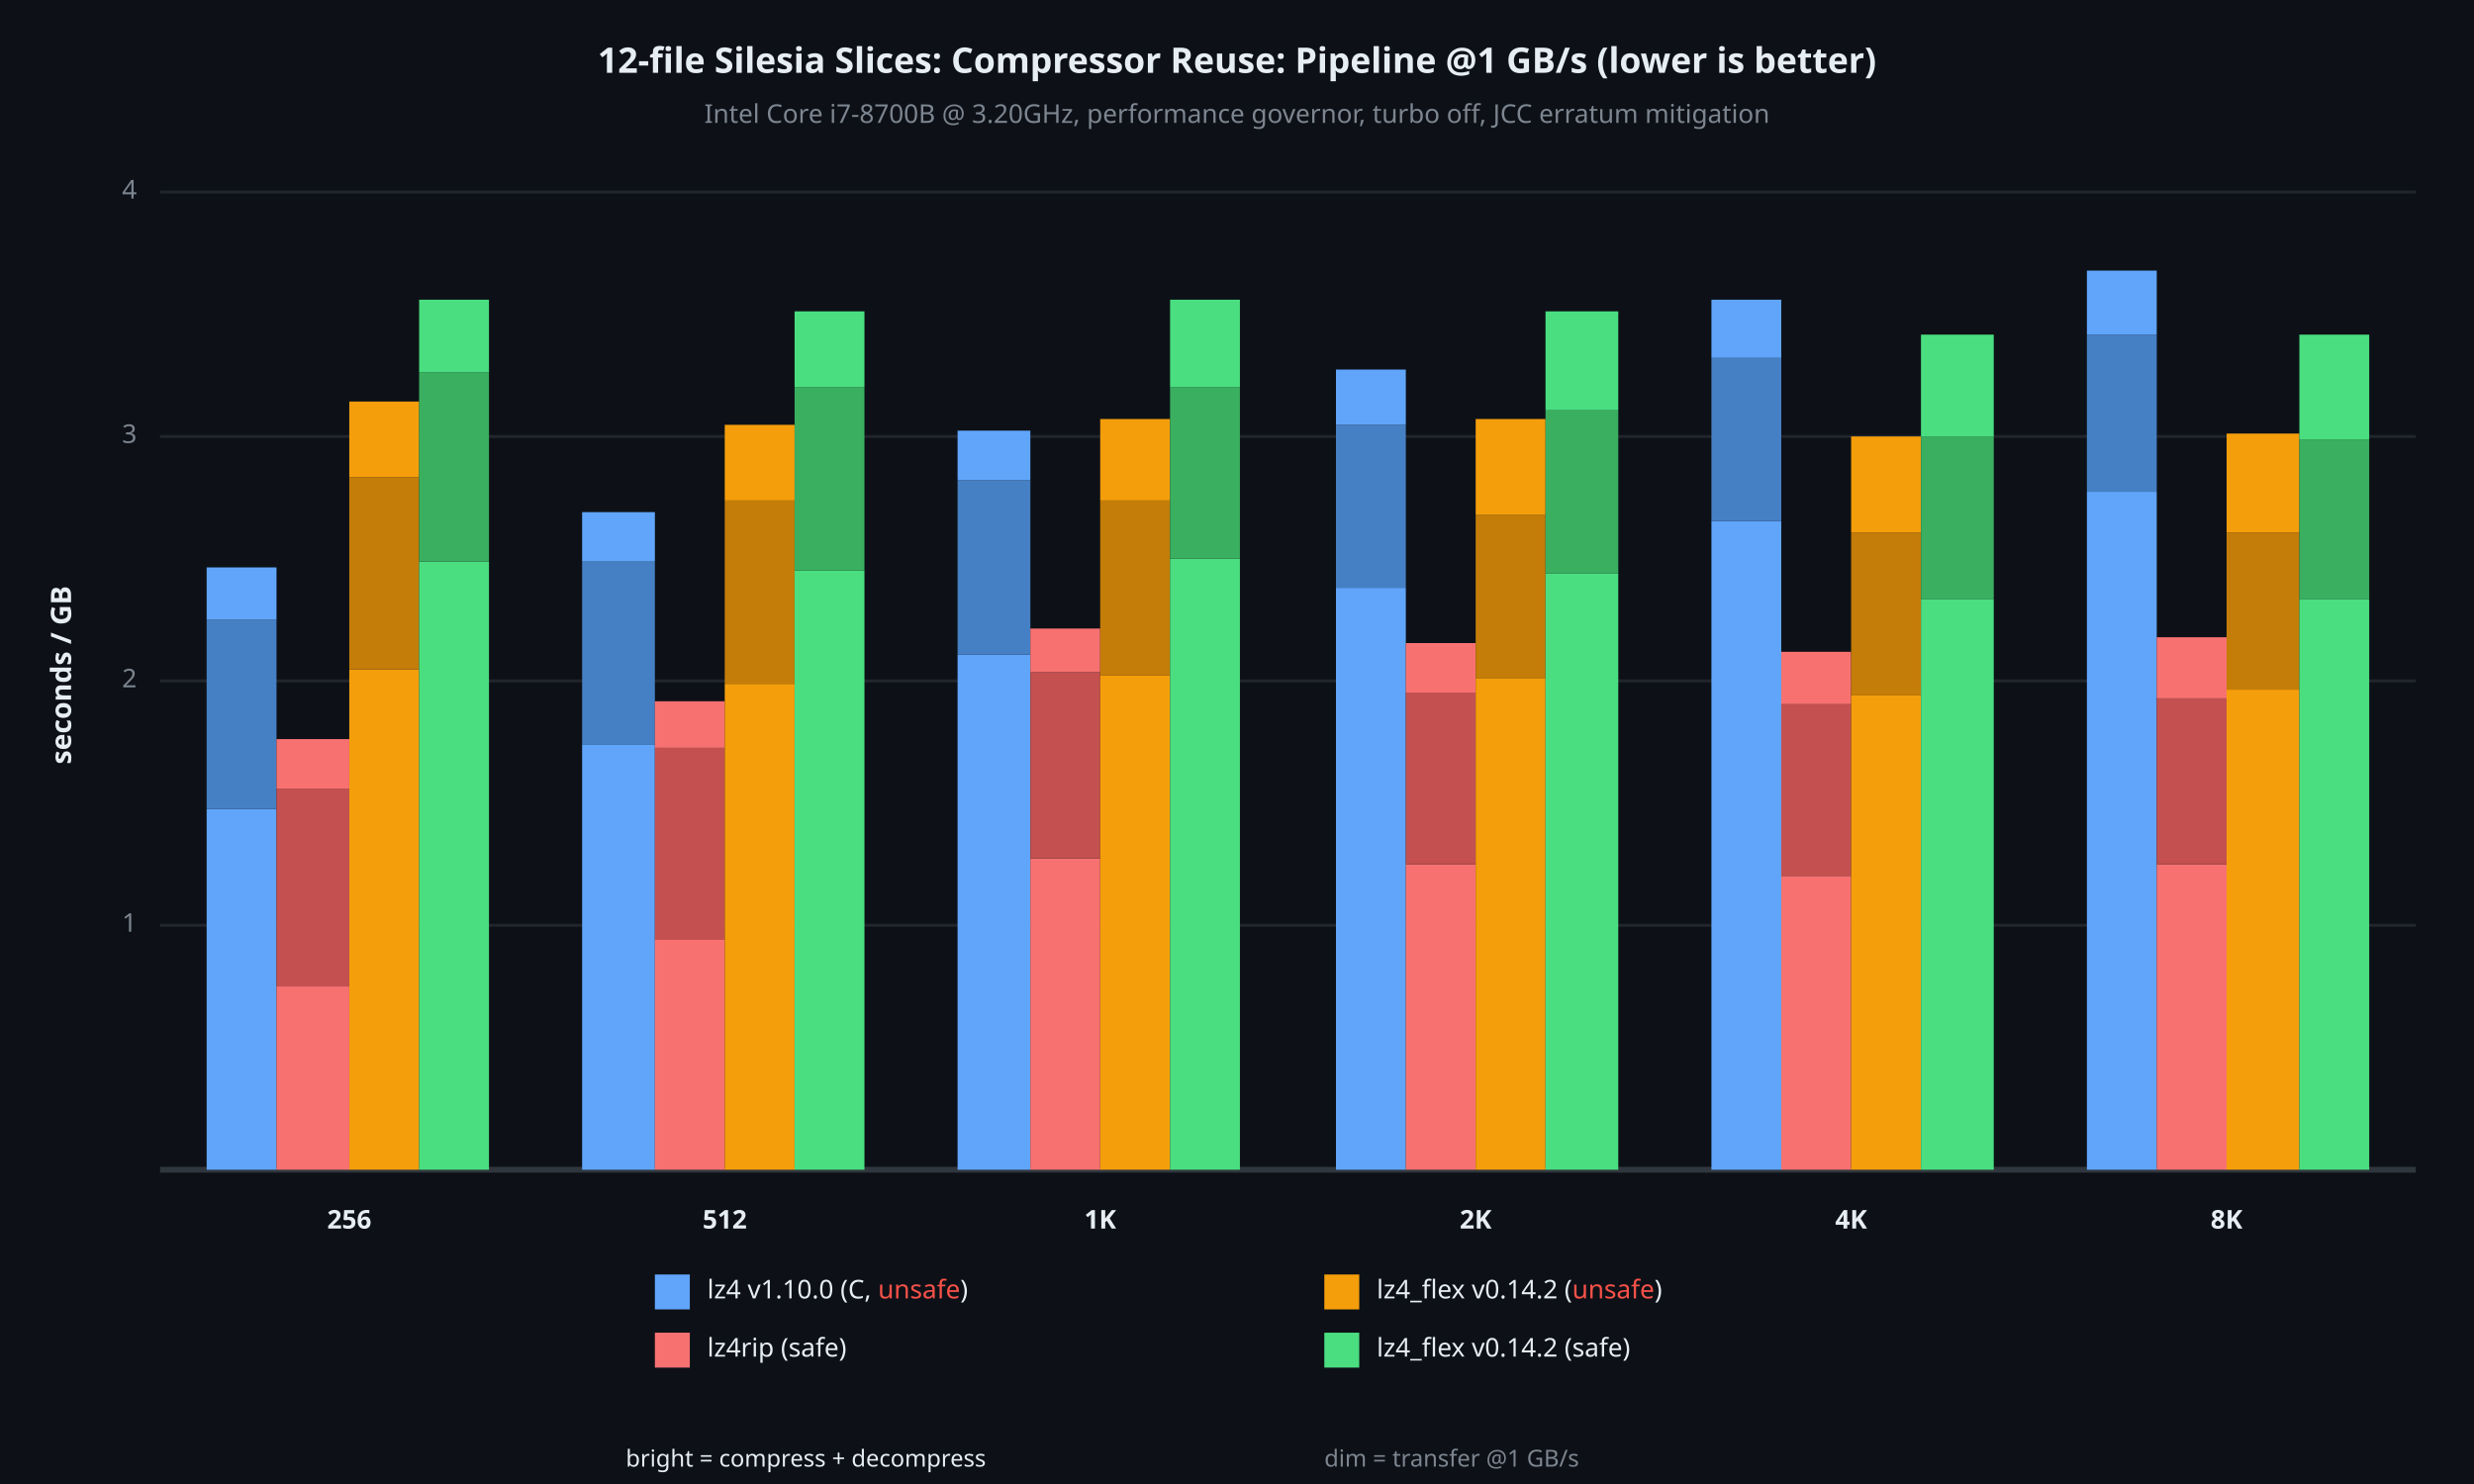
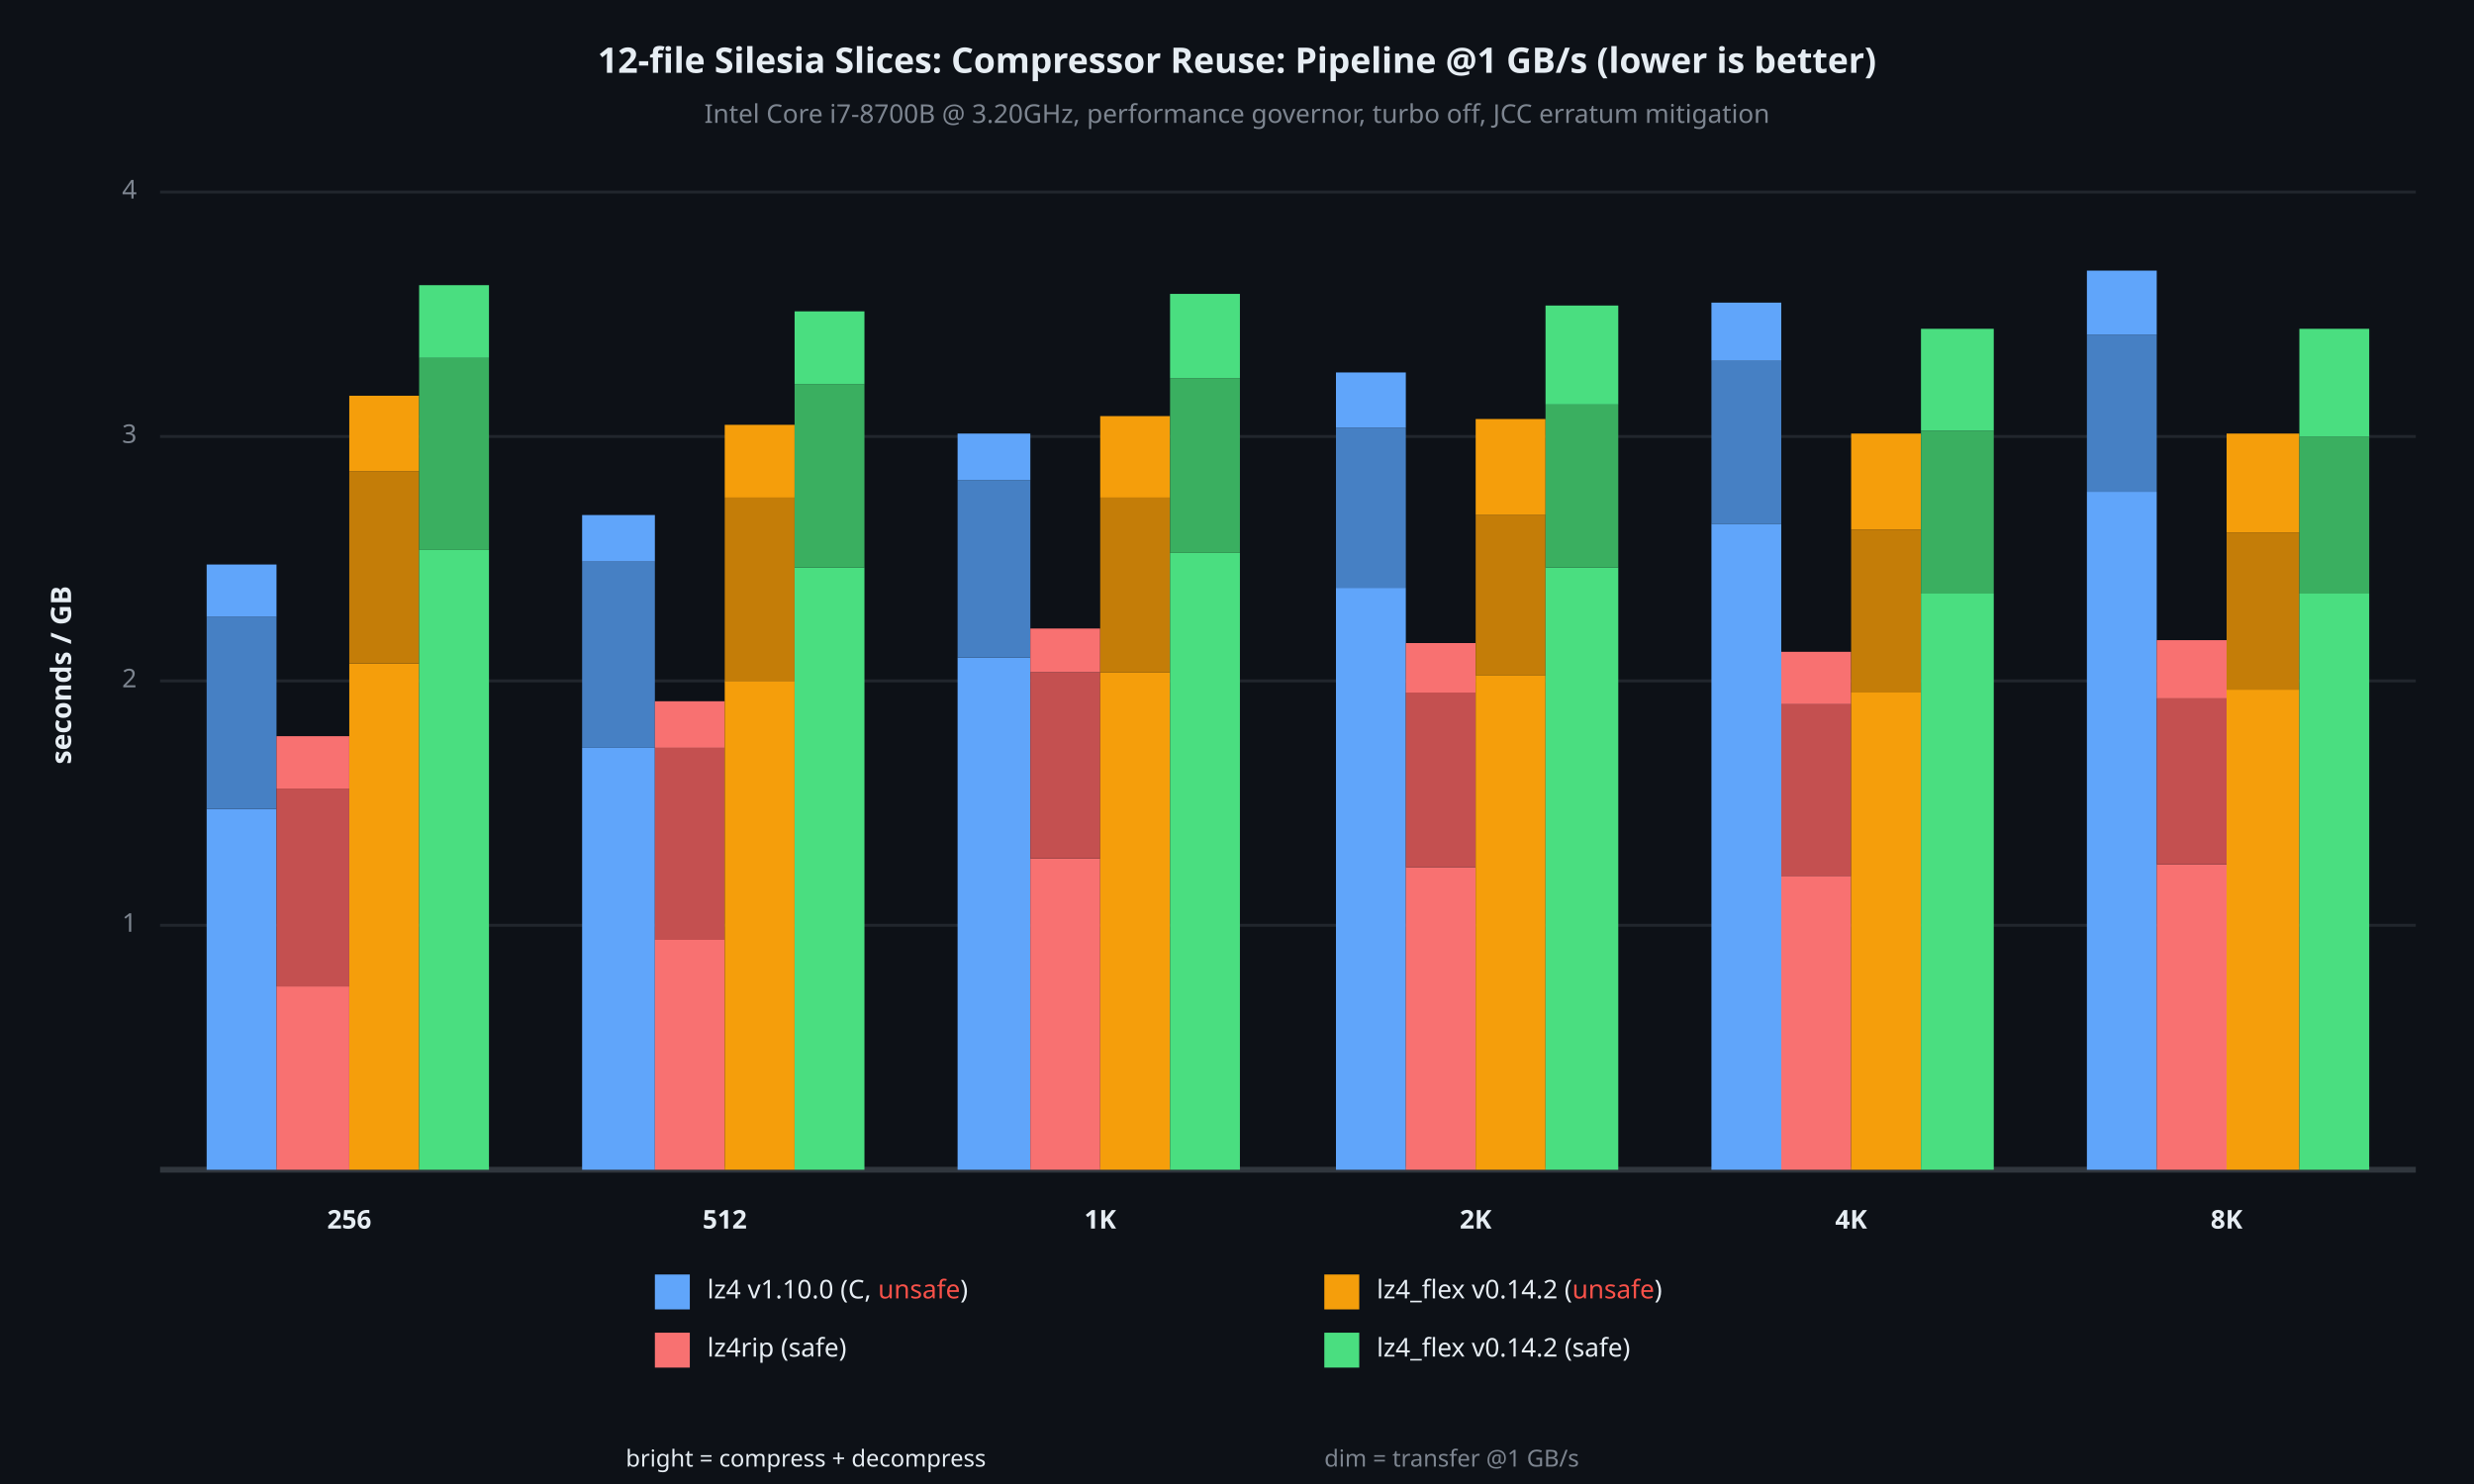
<svg xmlns="http://www.w3.org/2000/svg" viewBox="0 0 850 510" font-family="system-ui, -apple-system, sans-serif">
  <rect x="0" y="0" width="850" height="510" opacity="1" fill="#0D1117" stroke="none" />
  <text x="425" y="22" dy="0.5ex" text-anchor="middle" font-family="sans-serif" font-size="12.097" opacity="1" fill="#E6EDF3" font-weight="bold">
12-file Silesia Slices: Compressor Reuse: Pipeline @1 GB/s (lower is better)
</text>
  <text x="425" y="40" dy="0.5ex" text-anchor="middle" font-family="sans-serif" font-size="8.871" opacity="1" fill="#7D8590">
Intel Core i7-8700B @ 3.20GHz, performance governor, turbo off, JCC erratum mitigation
</text>
  <text x="22" y="232" dy="0.5ex" text-anchor="middle" font-family="sans-serif" font-size="9.677" opacity="1" fill="#E6EDF3" font-weight="bold" transform="rotate(270, 22, 232)">
seconds / GB
</text>
  <polyline fill="none" opacity="1" stroke="#21262D" stroke-width="1" points="55,318 830,318 " />
  <text x="47" y="318" dy="0.5ex" text-anchor="end" font-family="sans-serif" font-size="8.871" opacity="1" fill="#7D8590">
1
</text>
  <polyline fill="none" opacity="1" stroke="#21262D" stroke-width="1" points="55,234 830,234 " />
  <text x="47" y="234" dy="0.5ex" text-anchor="end" font-family="sans-serif" font-size="8.871" opacity="1" fill="#7D8590">
2
</text>
  <polyline fill="none" opacity="1" stroke="#21262D" stroke-width="1" points="55,150 830,150 " />
  <text x="47" y="150" dy="0.5ex" text-anchor="end" font-family="sans-serif" font-size="8.871" opacity="1" fill="#7D8590">
3
</text>
  <polyline fill="none" opacity="1" stroke="#21262D" stroke-width="1" points="55,66 830,66 " />
  <text x="47" y="66" dy="0.5ex" text-anchor="end" font-family="sans-serif" font-size="8.871" opacity="1" fill="#7D8590">
4
</text>
  <polyline fill="none" opacity="1" stroke="#30363D" stroke-width="2" points="55,402 830,402 " />
  <rect x="71" y="278" width="24" height="124" opacity="1" fill="#60A5FA" stroke="none" />
-   <rect x="71" y="213" width="24" height="65" opacity="1" fill="#4680C4" stroke="none" />
-   <rect x="71" y="195" width="24" height="18" opacity="1" fill="#60A5FA" stroke="none" />
+   <rect x="71" y="212" width="24" height="66" opacity="1" fill="#4680C4" stroke="none" />
+   <rect x="71" y="194" width="24" height="18" opacity="1" fill="#60A5FA" stroke="none" />
  <rect x="95" y="339" width="25" height="63" opacity="1" fill="#F87171" stroke="none" />
  <rect x="95" y="271" width="25" height="68" opacity="1" fill="#C45050" stroke="none" />
-   <rect x="95" y="254" width="25" height="17" opacity="1" fill="#F87171" stroke="none" />
-   <rect x="120" y="230" width="24" height="172" opacity="1" fill="#F59E0B" stroke="none" />
-   <rect x="120" y="164" width="24" height="66" opacity="1" fill="#C47D08" stroke="none" />
-   <rect x="120" y="138" width="24" height="26" opacity="1" fill="#F59E0B" stroke="none" />
-   <rect x="144" y="193" width="24" height="209" opacity="1" fill="#4ADE80" stroke="none" />
-   <rect x="144" y="128" width="24" height="65" opacity="1" fill="#3AAF60" stroke="none" />
-   <rect x="144" y="103" width="24" height="25" opacity="1" fill="#4ADE80" stroke="none" />
+   <rect x="95" y="253" width="25" height="18" opacity="1" fill="#F87171" stroke="none" />
+   <rect x="120" y="228" width="24" height="174" opacity="1" fill="#F59E0B" stroke="none" />
+   <rect x="120" y="162" width="24" height="66" opacity="1" fill="#C47D08" stroke="none" />
+   <rect x="120" y="136" width="24" height="26" opacity="1" fill="#F59E0B" stroke="none" />
+   <rect x="144" y="189" width="24" height="213" opacity="1" fill="#4ADE80" stroke="none" />
+   <rect x="144" y="123" width="24" height="66" opacity="1" fill="#3AAF60" stroke="none" />
+   <rect x="144" y="98" width="24" height="25" opacity="1" fill="#4ADE80" stroke="none" />
  <text x="120" y="420" dy="0.5ex" text-anchor="middle" font-family="sans-serif" font-size="8.871" opacity="1" fill="#E6EDF3" font-weight="bold">
256
</text>
-   <rect x="200" y="256" width="25" height="146" opacity="1" fill="#60A5FA" stroke="none" />
-   <rect x="200" y="193" width="25" height="63" opacity="1" fill="#4680C4" stroke="none" />
-   <rect x="200" y="176" width="25" height="17" opacity="1" fill="#60A5FA" stroke="none" />
+   <rect x="200" y="257" width="25" height="145" opacity="1" fill="#60A5FA" stroke="none" />
+   <rect x="200" y="193" width="25" height="64" opacity="1" fill="#4680C4" stroke="none" />
+   <rect x="200" y="177" width="25" height="16" opacity="1" fill="#60A5FA" stroke="none" />
  <rect x="225" y="323" width="24" height="79" opacity="1" fill="#F87171" stroke="none" />
  <rect x="225" y="257" width="24" height="66" opacity="1" fill="#C45050" stroke="none" />
  <rect x="225" y="241" width="24" height="16" opacity="1" fill="#F87171" stroke="none" />
-   <rect x="249" y="235" width="24" height="167" opacity="1" fill="#F59E0B" stroke="none" />
-   <rect x="249" y="172" width="24" height="63" opacity="1" fill="#C47D08" stroke="none" />
-   <rect x="249" y="146" width="24" height="26" opacity="1" fill="#F59E0B" stroke="none" />
-   <rect x="273" y="196" width="24" height="206" opacity="1" fill="#4ADE80" stroke="none" />
-   <rect x="273" y="133" width="24" height="63" opacity="1" fill="#3AAF60" stroke="none" />
-   <rect x="273" y="107" width="24" height="26" opacity="1" fill="#4ADE80" stroke="none" />
+   <rect x="249" y="234" width="24" height="168" opacity="1" fill="#F59E0B" stroke="none" />
+   <rect x="249" y="171" width="24" height="63" opacity="1" fill="#C47D08" stroke="none" />
+   <rect x="249" y="146" width="24" height="25" opacity="1" fill="#F59E0B" stroke="none" />
+   <rect x="273" y="195" width="24" height="207" opacity="1" fill="#4ADE80" stroke="none" />
+   <rect x="273" y="132" width="24" height="63" opacity="1" fill="#3AAF60" stroke="none" />
+   <rect x="273" y="107" width="24" height="25" opacity="1" fill="#4ADE80" stroke="none" />
  <text x="249" y="420" dy="0.5ex" text-anchor="middle" font-family="sans-serif" font-size="8.871" opacity="1" fill="#E6EDF3" font-weight="bold">
512
</text>
-   <rect x="329" y="225" width="25" height="177" opacity="1" fill="#60A5FA" stroke="none" />
-   <rect x="329" y="165" width="25" height="60" opacity="1" fill="#4680C4" stroke="none" />
-   <rect x="329" y="148" width="25" height="17" opacity="1" fill="#60A5FA" stroke="none" />
+   <rect x="329" y="226" width="25" height="176" opacity="1" fill="#60A5FA" stroke="none" />
+   <rect x="329" y="165" width="25" height="61" opacity="1" fill="#4680C4" stroke="none" />
+   <rect x="329" y="149" width="25" height="16" opacity="1" fill="#60A5FA" stroke="none" />
  <rect x="354" y="295" width="24" height="107" opacity="1" fill="#F87171" stroke="none" />
  <rect x="354" y="231" width="24" height="64" opacity="1" fill="#C45050" stroke="none" />
  <rect x="354" y="216" width="24" height="15" opacity="1" fill="#F87171" stroke="none" />
-   <rect x="378" y="232" width="24" height="170" opacity="1" fill="#F59E0B" stroke="none" />
-   <rect x="378" y="172" width="24" height="60" opacity="1" fill="#C47D08" stroke="none" />
-   <rect x="378" y="144" width="24" height="28" opacity="1" fill="#F59E0B" stroke="none" />
-   <rect x="402" y="192" width="24" height="210" opacity="1" fill="#4ADE80" stroke="none" />
-   <rect x="402" y="133" width="24" height="59" opacity="1" fill="#3AAF60" stroke="none" />
-   <rect x="402" y="103" width="24" height="30" opacity="1" fill="#4ADE80" stroke="none" />
+   <rect x="378" y="231" width="24" height="171" opacity="1" fill="#F59E0B" stroke="none" />
+   <rect x="378" y="171" width="24" height="60" opacity="1" fill="#C47D08" stroke="none" />
+   <rect x="378" y="143" width="24" height="28" opacity="1" fill="#F59E0B" stroke="none" />
+   <rect x="402" y="190" width="24" height="212" opacity="1" fill="#4ADE80" stroke="none" />
+   <rect x="402" y="130" width="24" height="60" opacity="1" fill="#3AAF60" stroke="none" />
+   <rect x="402" y="101" width="24" height="29" opacity="1" fill="#4ADE80" stroke="none" />
  <text x="378" y="420" dy="0.5ex" text-anchor="middle" font-family="sans-serif" font-size="8.871" opacity="1" fill="#E6EDF3" font-weight="bold">
1K
</text>
  <rect x="459" y="202" width="24" height="200" opacity="1" fill="#60A5FA" stroke="none" />
-   <rect x="459" y="146" width="24" height="56" opacity="1" fill="#4680C4" stroke="none" />
-   <rect x="459" y="127" width="24" height="19" opacity="1" fill="#60A5FA" stroke="none" />
-   <rect x="483" y="297" width="24" height="105" opacity="1" fill="#F87171" stroke="none" />
-   <rect x="483" y="238" width="24" height="59" opacity="1" fill="#C45050" stroke="none" />
+   <rect x="459" y="147" width="24" height="55" opacity="1" fill="#4680C4" stroke="none" />
+   <rect x="459" y="128" width="24" height="19" opacity="1" fill="#60A5FA" stroke="none" />
+   <rect x="483" y="298" width="24" height="104" opacity="1" fill="#F87171" stroke="none" />
+   <rect x="483" y="238" width="24" height="60" opacity="1" fill="#C45050" stroke="none" />
  <rect x="483" y="221" width="24" height="17" opacity="1" fill="#F87171" stroke="none" />
-   <rect x="507" y="233" width="24" height="169" opacity="1" fill="#F59E0B" stroke="none" />
-   <rect x="507" y="177" width="24" height="56" opacity="1" fill="#C47D08" stroke="none" />
+   <rect x="507" y="232" width="24" height="170" opacity="1" fill="#F59E0B" stroke="none" />
+   <rect x="507" y="177" width="24" height="55" opacity="1" fill="#C47D08" stroke="none" />
  <rect x="507" y="144" width="24" height="33" opacity="1" fill="#F59E0B" stroke="none" />
-   <rect x="531" y="197" width="25" height="205" opacity="1" fill="#4ADE80" stroke="none" />
-   <rect x="531" y="141" width="25" height="56" opacity="1" fill="#3AAF60" stroke="none" />
-   <rect x="531" y="107" width="25" height="34" opacity="1" fill="#4ADE80" stroke="none" />
+   <rect x="531" y="195" width="25" height="207" opacity="1" fill="#4ADE80" stroke="none" />
+   <rect x="531" y="139" width="25" height="56" opacity="1" fill="#3AAF60" stroke="none" />
+   <rect x="531" y="105" width="25" height="34" opacity="1" fill="#4ADE80" stroke="none" />
  <text x="507" y="420" dy="0.5ex" text-anchor="middle" font-family="sans-serif" font-size="8.871" opacity="1" fill="#E6EDF3" font-weight="bold">
2K
</text>
-   <rect x="588" y="179" width="24" height="223" opacity="1" fill="#60A5FA" stroke="none" />
-   <rect x="588" y="123" width="24" height="56" opacity="1" fill="#4680C4" stroke="none" />
-   <rect x="588" y="103" width="24" height="20" opacity="1" fill="#60A5FA" stroke="none" />
+   <rect x="588" y="180" width="24" height="222" opacity="1" fill="#60A5FA" stroke="none" />
+   <rect x="588" y="124" width="24" height="56" opacity="1" fill="#4680C4" stroke="none" />
+   <rect x="588" y="104" width="24" height="20" opacity="1" fill="#60A5FA" stroke="none" />
  <rect x="612" y="301" width="24" height="101" opacity="1" fill="#F87171" stroke="none" />
  <rect x="612" y="242" width="24" height="59" opacity="1" fill="#C45050" stroke="none" />
  <rect x="612" y="224" width="24" height="18" opacity="1" fill="#F87171" stroke="none" />
-   <rect x="636" y="239" width="24" height="163" opacity="1" fill="#F59E0B" stroke="none" />
-   <rect x="636" y="183" width="24" height="56" opacity="1" fill="#C47D08" stroke="none" />
-   <rect x="636" y="150" width="24" height="33" opacity="1" fill="#F59E0B" stroke="none" />
-   <rect x="660" y="206" width="25" height="196" opacity="1" fill="#4ADE80" stroke="none" />
-   <rect x="660" y="150" width="25" height="56" opacity="1" fill="#3AAF60" stroke="none" />
-   <rect x="660" y="115" width="25" height="35" opacity="1" fill="#4ADE80" stroke="none" />
+   <rect x="636" y="238" width="24" height="164" opacity="1" fill="#F59E0B" stroke="none" />
+   <rect x="636" y="182" width="24" height="56" opacity="1" fill="#C47D08" stroke="none" />
+   <rect x="636" y="149" width="24" height="33" opacity="1" fill="#F59E0B" stroke="none" />
+   <rect x="660" y="204" width="25" height="198" opacity="1" fill="#4ADE80" stroke="none" />
+   <rect x="660" y="148" width="25" height="56" opacity="1" fill="#3AAF60" stroke="none" />
+   <rect x="660" y="113" width="25" height="35" opacity="1" fill="#4ADE80" stroke="none" />
  <text x="636" y="420" dy="0.5ex" text-anchor="middle" font-family="sans-serif" font-size="8.871" opacity="1" fill="#E6EDF3" font-weight="bold">
4K
</text>
  <rect x="717" y="169" width="24" height="233" opacity="1" fill="#60A5FA" stroke="none" />
  <rect x="717" y="115" width="24" height="54" opacity="1" fill="#4680C4" stroke="none" />
  <rect x="717" y="93" width="24" height="22" opacity="1" fill="#60A5FA" stroke="none" />
  <rect x="741" y="297" width="24" height="105" opacity="1" fill="#F87171" stroke="none" />
  <rect x="741" y="240" width="24" height="57" opacity="1" fill="#C45050" stroke="none" />
-   <rect x="741" y="219" width="24" height="21" opacity="1" fill="#F87171" stroke="none" />
+   <rect x="741" y="220" width="24" height="20" opacity="1" fill="#F87171" stroke="none" />
  <rect x="765" y="237" width="25" height="165" opacity="1" fill="#F59E0B" stroke="none" />
  <rect x="765" y="183" width="25" height="54" opacity="1" fill="#C47D08" stroke="none" />
  <rect x="765" y="149" width="25" height="34" opacity="1" fill="#F59E0B" stroke="none" />
-   <rect x="790" y="206" width="24" height="196" opacity="1" fill="#4ADE80" stroke="none" />
-   <rect x="790" y="151" width="24" height="55" opacity="1" fill="#3AAF60" stroke="none" />
-   <rect x="790" y="115" width="24" height="36" opacity="1" fill="#4ADE80" stroke="none" />
+   <rect x="790" y="204" width="24" height="198" opacity="1" fill="#4ADE80" stroke="none" />
+   <rect x="790" y="150" width="24" height="54" opacity="1" fill="#3AAF60" stroke="none" />
+   <rect x="790" y="113" width="24" height="37" opacity="1" fill="#4ADE80" stroke="none" />
  <text x="765" y="420" dy="0.5ex" text-anchor="middle" font-family="sans-serif" font-size="8.871" opacity="1" fill="#E6EDF3" font-weight="bold">
8K
</text>
  <rect x="225" y="438" width="12" height="12" opacity="1" fill="#60A5FA" stroke="none" />
  <text x="243" y="444" dy="0.5ex" text-anchor="start" font-family="sans-serif" font-size="8.871" opacity="1" fill="#E6EDF3">
lz4 v1.10.0 (C, <tspan fill="#F85149">unsafe</tspan>)
</text>
  <rect x="225" y="458" width="12" height="12" opacity="1" fill="#F87171" stroke="none" />
  <text x="243" y="464" dy="0.5ex" text-anchor="start" font-family="sans-serif" font-size="8.871" opacity="1" fill="#E6EDF3">
lz4rip (safe)
</text>
  <rect x="455" y="438" width="12" height="12" opacity="1" fill="#F59E0B" stroke="none" />
  <text x="473" y="444" dy="0.5ex" text-anchor="start" font-family="sans-serif" font-size="8.871" opacity="1" fill="#E6EDF3">
lz4_flex v0.14.2 (<tspan fill="#F85149">unsafe</tspan>)
</text>
  <rect x="455" y="458" width="12" height="12" opacity="1" fill="#4ADE80" stroke="none" />
  <text x="473" y="464" dy="0.5ex" text-anchor="start" font-family="sans-serif" font-size="8.871" opacity="1" fill="#E6EDF3">
lz4_flex v0.14.2 (safe)
</text>
  <text x="215" y="502" dy="0.5ex" text-anchor="start" font-family="sans-serif" font-size="8.065" opacity="1" fill="#E6EDF3">
bright = compress + decompress
</text>
  <text x="455" y="502" dy="0.5ex" text-anchor="start" font-family="sans-serif" font-size="8.065" opacity="1" fill="#7D8590">
dim = transfer @1 GB/s
</text>
</svg>
